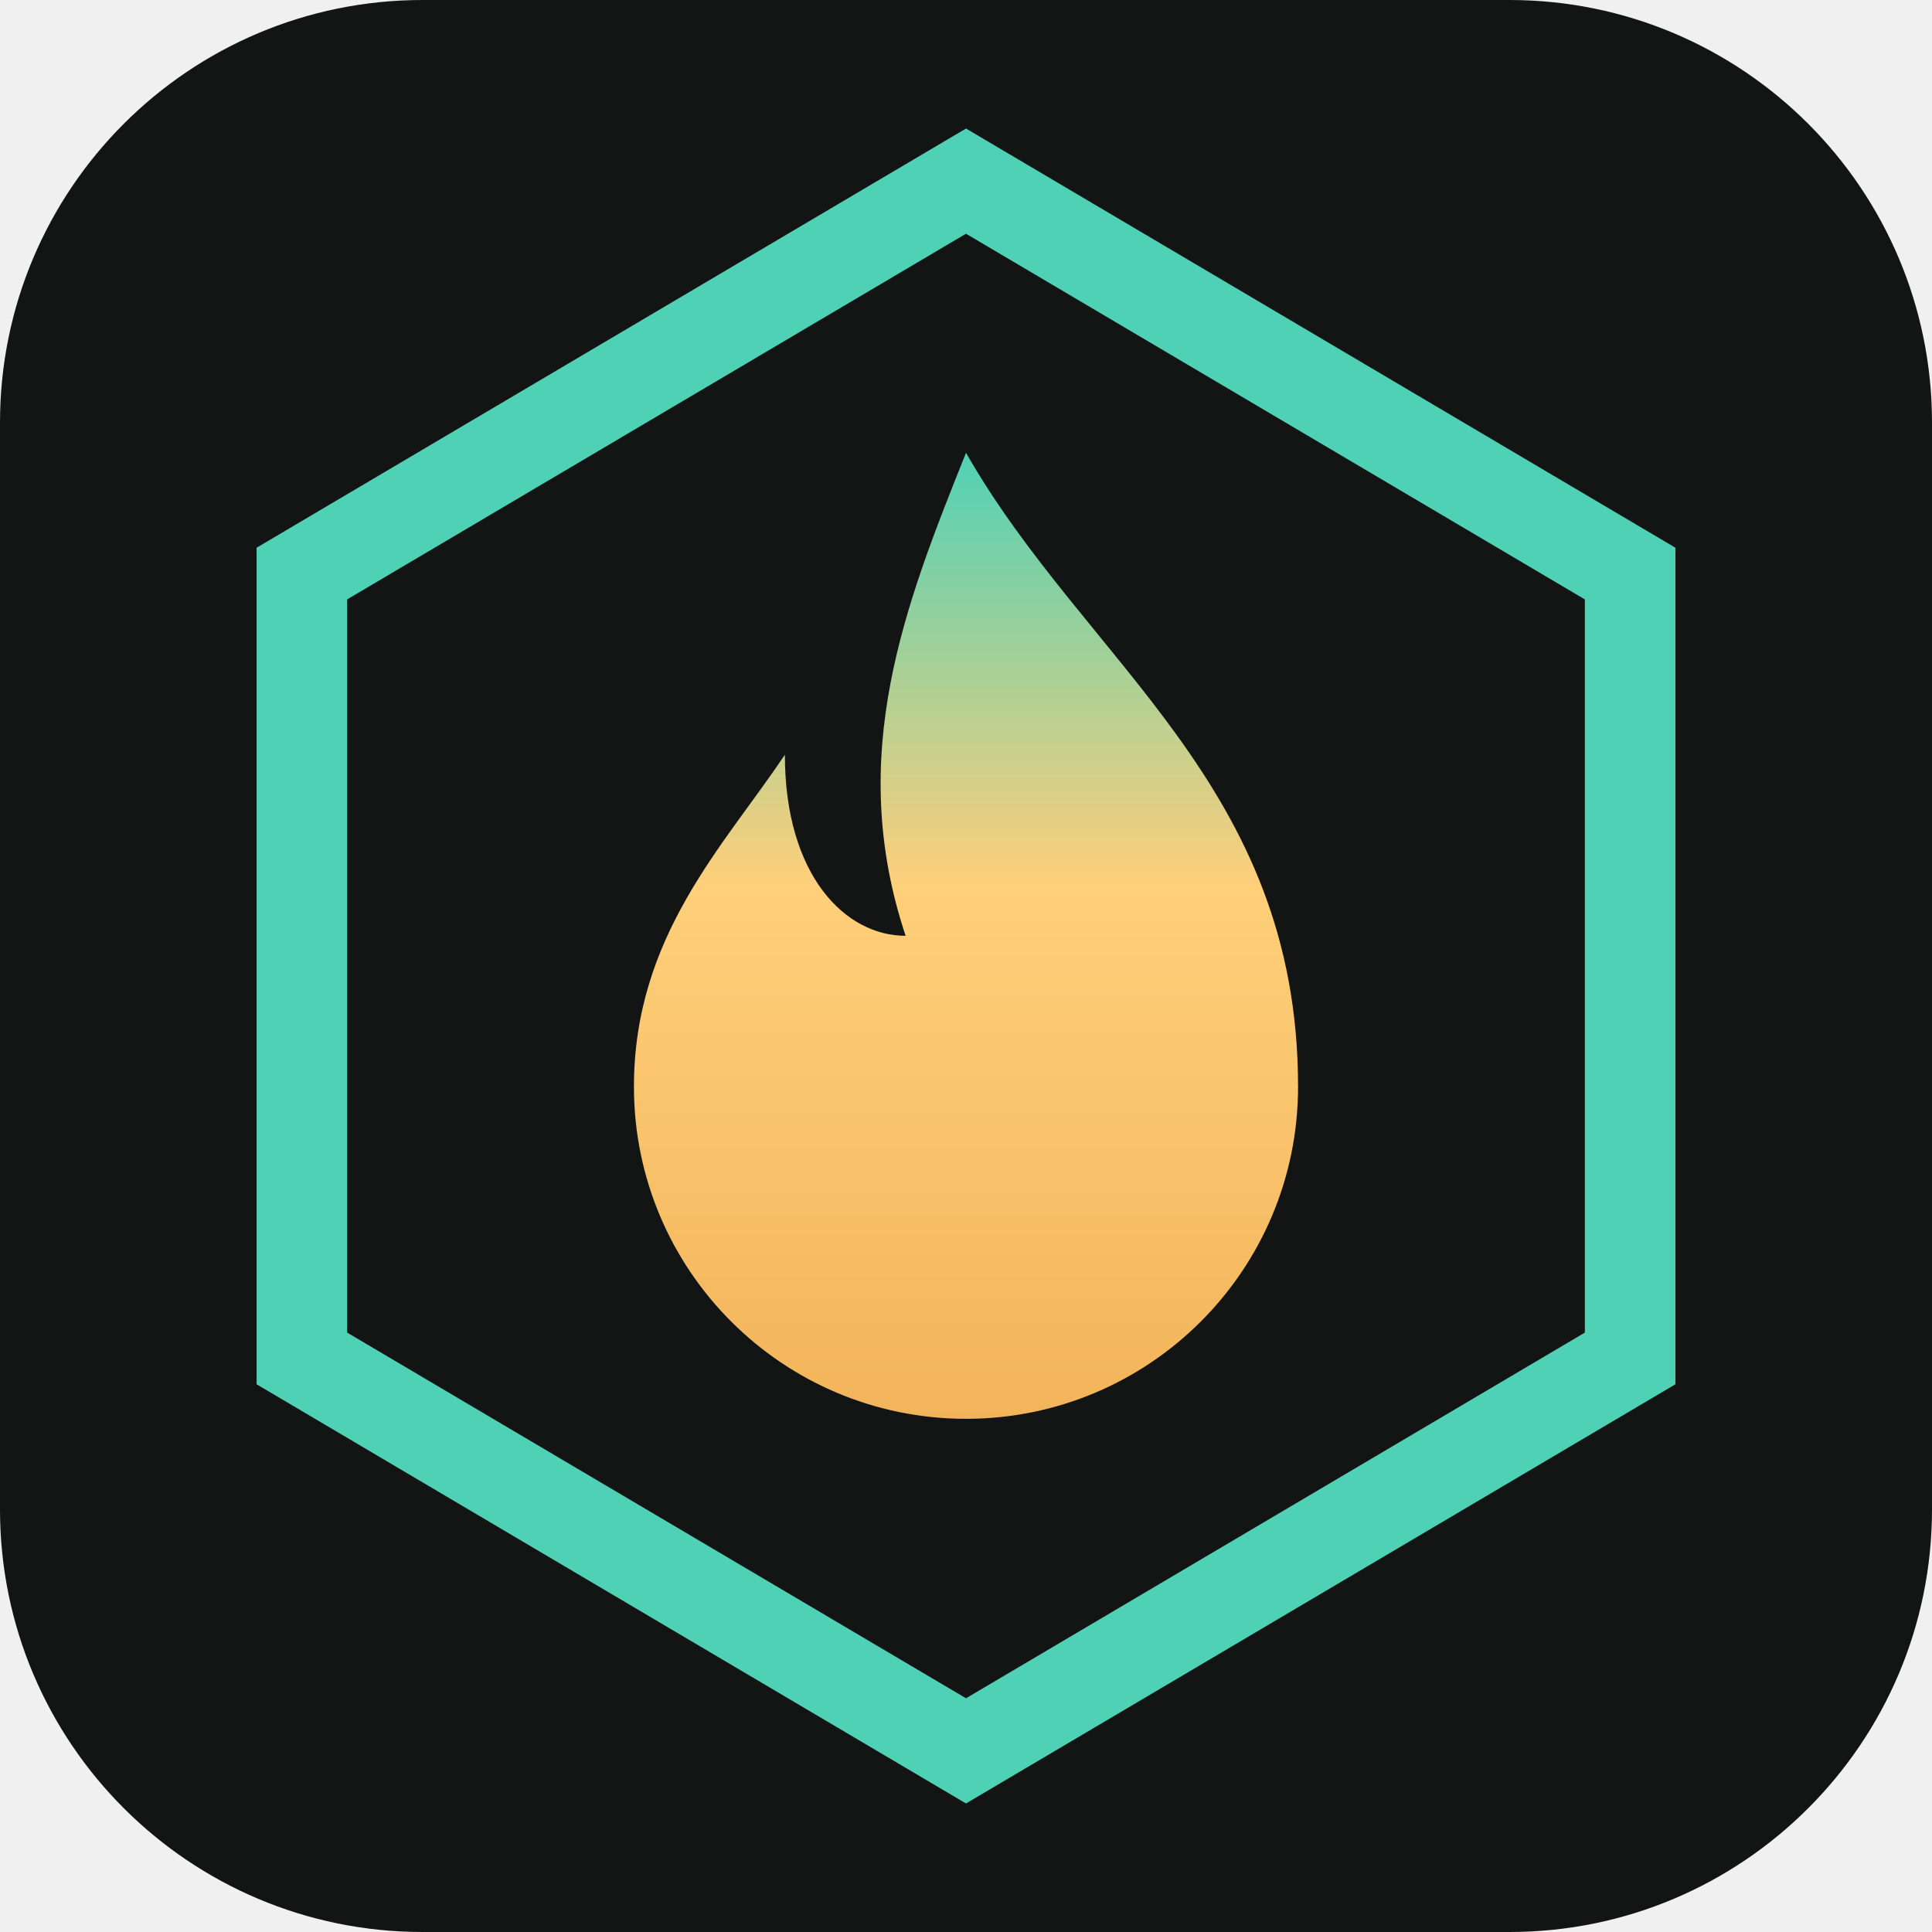
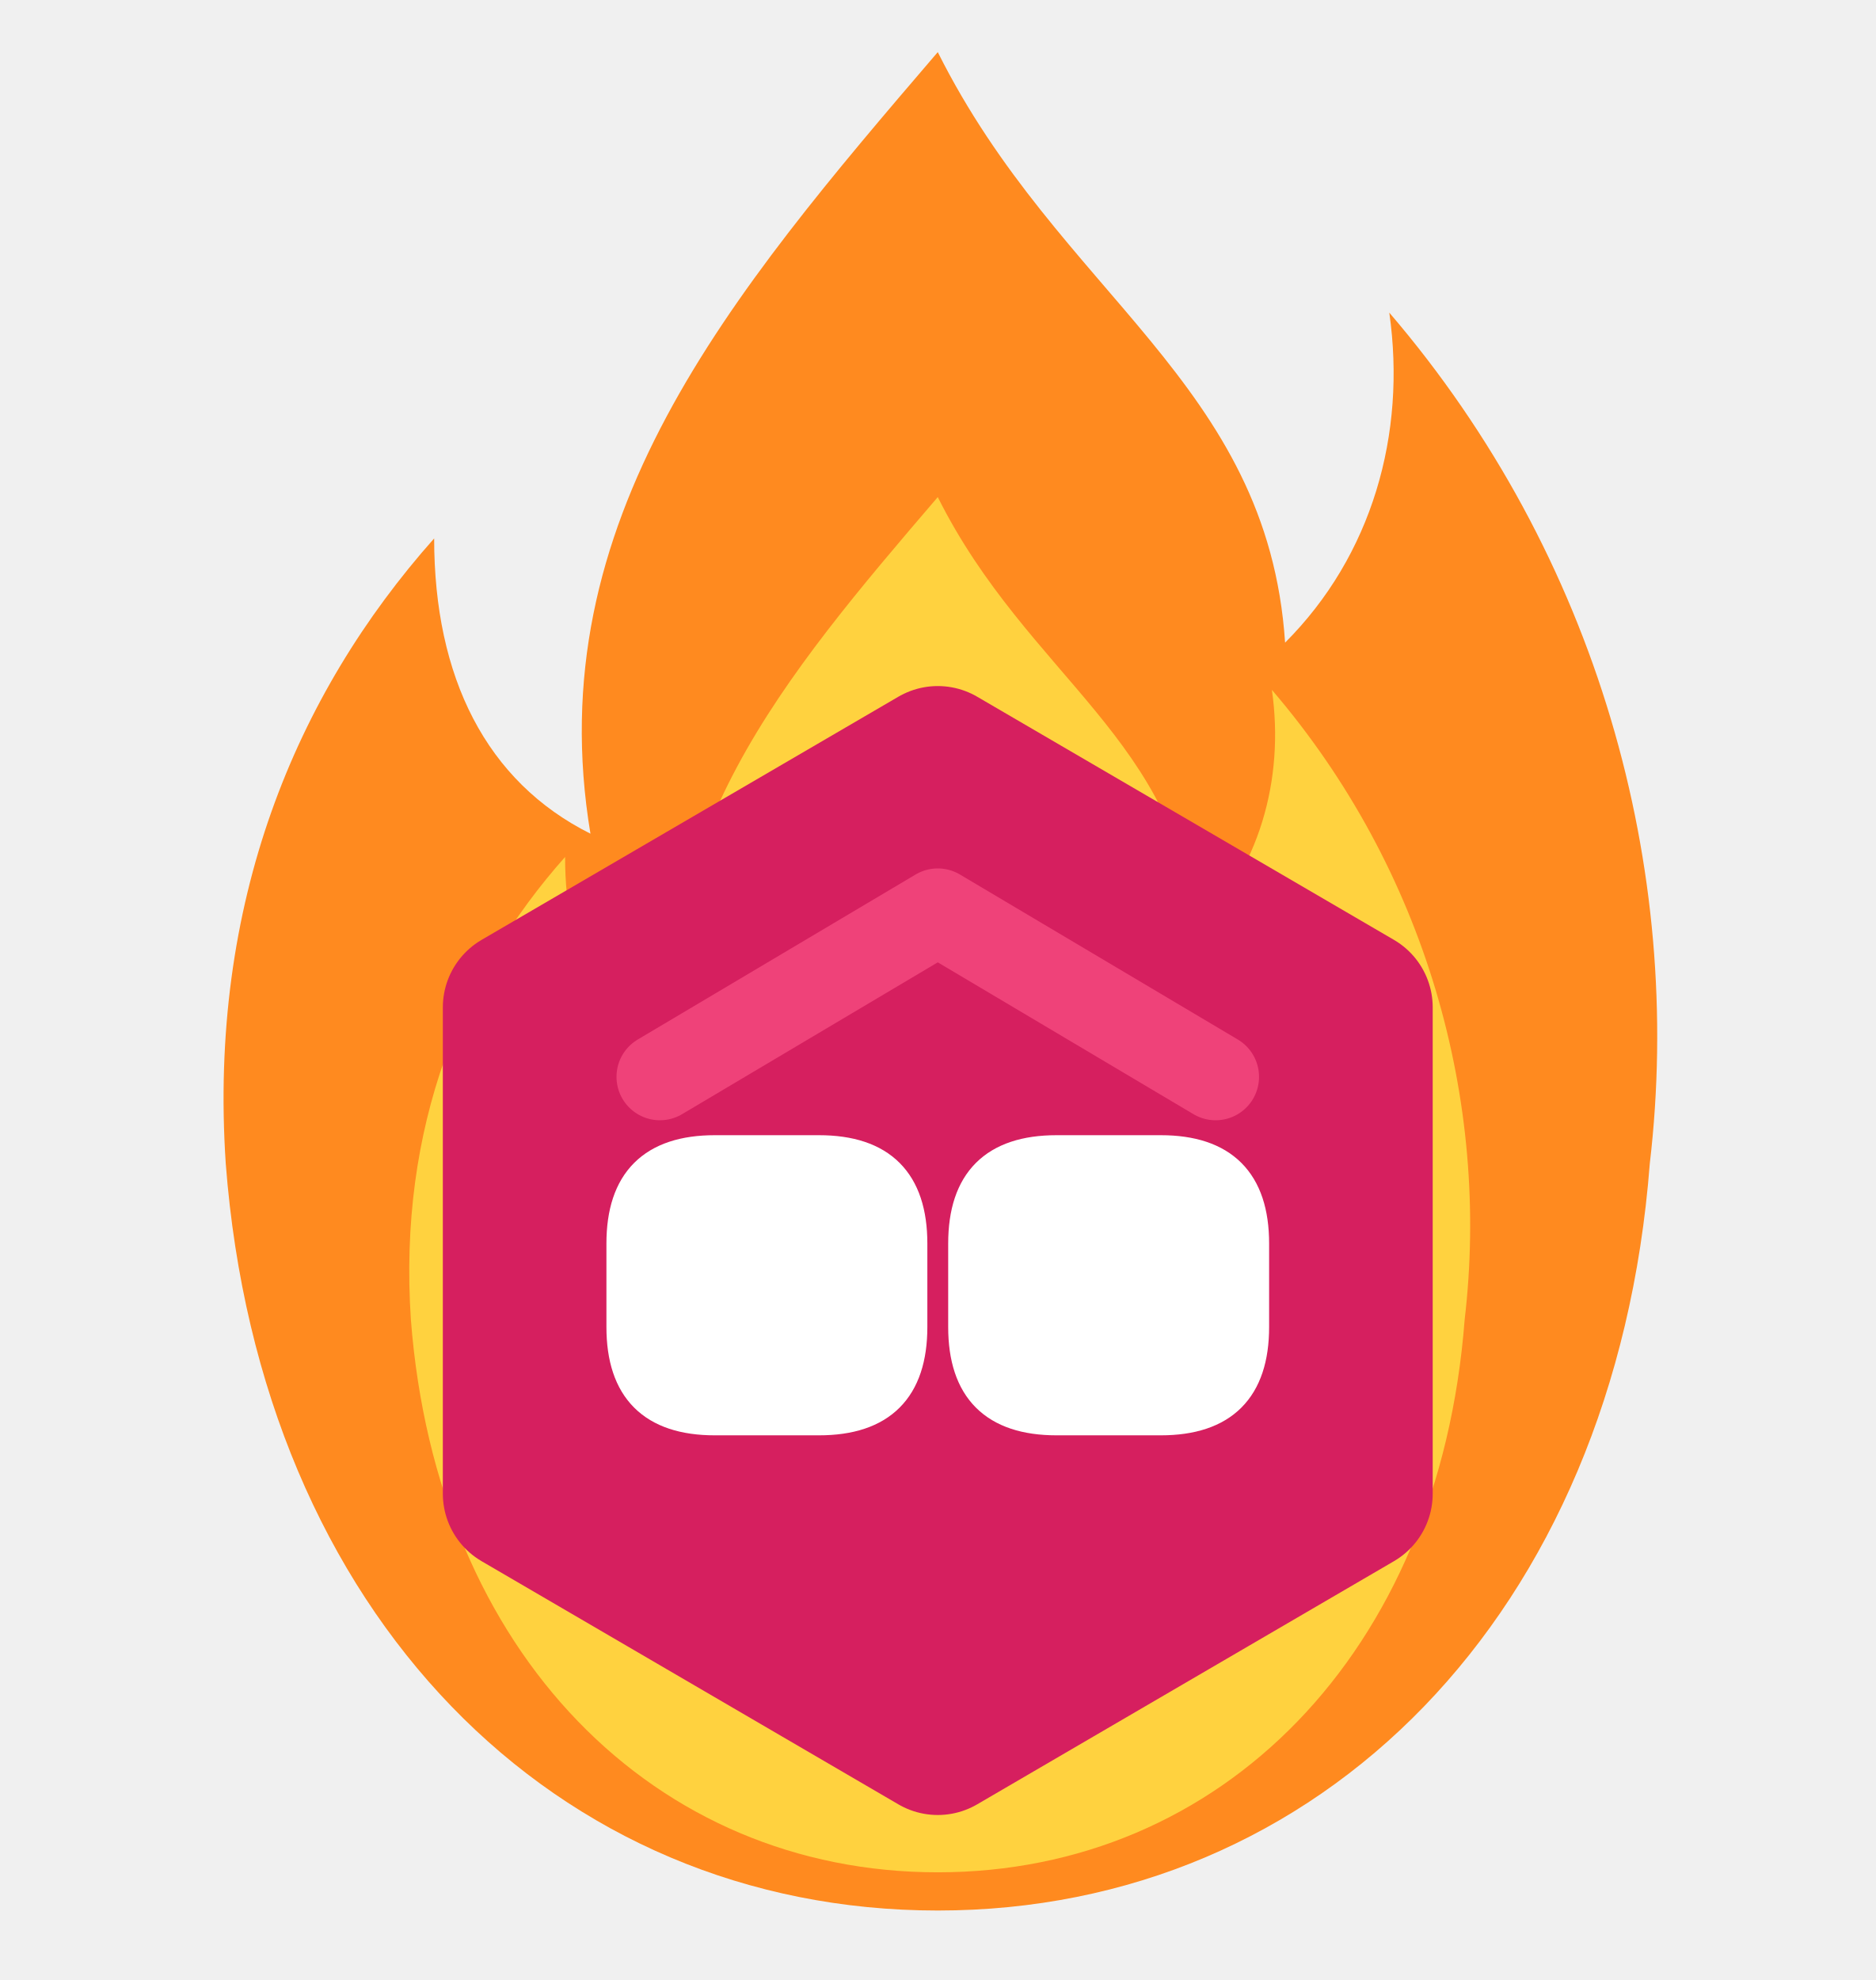
- <svg xmlns="http://www.w3.org/2000/svg" viewBox="0 0 64 64">
-   <defs>
-     <linearGradient id="g" x1="0" y1="1" x2="0" y2="0">
-       <stop offset="0" stop-color="#f2b45a" />
-       <stop offset=".55" stop-color="#ffcf7a" />
-       <stop offset="1" stop-color="#4fd1b5" />
-     </linearGradient>
-   </defs>
-   <rect width="64" height="64" rx="14" fill="#121513" />
-   <path d="M32 6 54 19v26L32 58 10 45V19z" fill="none" stroke="#4fd1b5" stroke-width="3" />
-   <path d="M32 15c4 7 11 11 11 21a11 11 0 0 1-22 0c0-5 3-8 5-11 0 4 2 6 4 6-2-6 0-11 2-16z" fill="url(#g)" />
+ <svg xmlns="http://www.w3.org/2000/svg" viewBox="-4 0 108 114">
+   <path d="M50 3C57 17 69 22 70 37C75 32 77 25 76 18C88 32 93 50 91 67C89 93 72 110 50 110C28 110 11 93 9 67C8 52 13 40 21 31C21 39 24 45 30 48C27 30 38 17 50 3Z" fill="#ff8a1f" />
+   <path d="M50 3C57 17 69 22 70 37C75 32 77 25 76 18C88 32 93 50 91 67C89 93 72 110 50 110C28 110 11 93 9 67C8 52 13 40 21 31C21 39 24 45 30 48C27 30 38 17 50 3Z" fill="#ffd23f" transform="translate(13 26.4) scale(.74)" />
+   <path d="M50 44 74 58v28L50 100 26 86V58z" fill="#d61f5f" stroke="#d61f5f" stroke-width="9" stroke-linejoin="round" />
+   <path d="M34 62 50 52.5 66 62" fill="none" stroke="#ff5a8a" stroke-width="5" stroke-linecap="round" stroke-linejoin="round" opacity=".6" />
+   <g transform="translate(50 74) scale(1.2) translate(-80 -20)" fill="#fff" stroke="#fff" stroke-width="1.4" stroke-linejoin="round">
+     <path d="M-7.0,-2.0 Q-7.0,-6.5 -2.5,-6.5 L2.5,-6.5 Q7.0,-6.5 7.0,-2.0 L7.0,2.0 Q7.0,6.5 2.5,6.5 L-2.5,6.5 Q-7.0,6.5 -7.0,2.0 Z" transform="translate(71.8 20)" />
+     <path d="M-7.0,-2.0 Q-7.0,-6.5 -2.5,-6.5 L2.5,-6.5 Q7.0,-6.5 7.0,-2.0 L7.0,2.0 Q7.0,6.5 2.5,6.5 L-2.5,6.5 Q-7.0,6.5 -7.0,2.0 Z" transform="translate(88.2 20)" />
+   </g>
</svg>
